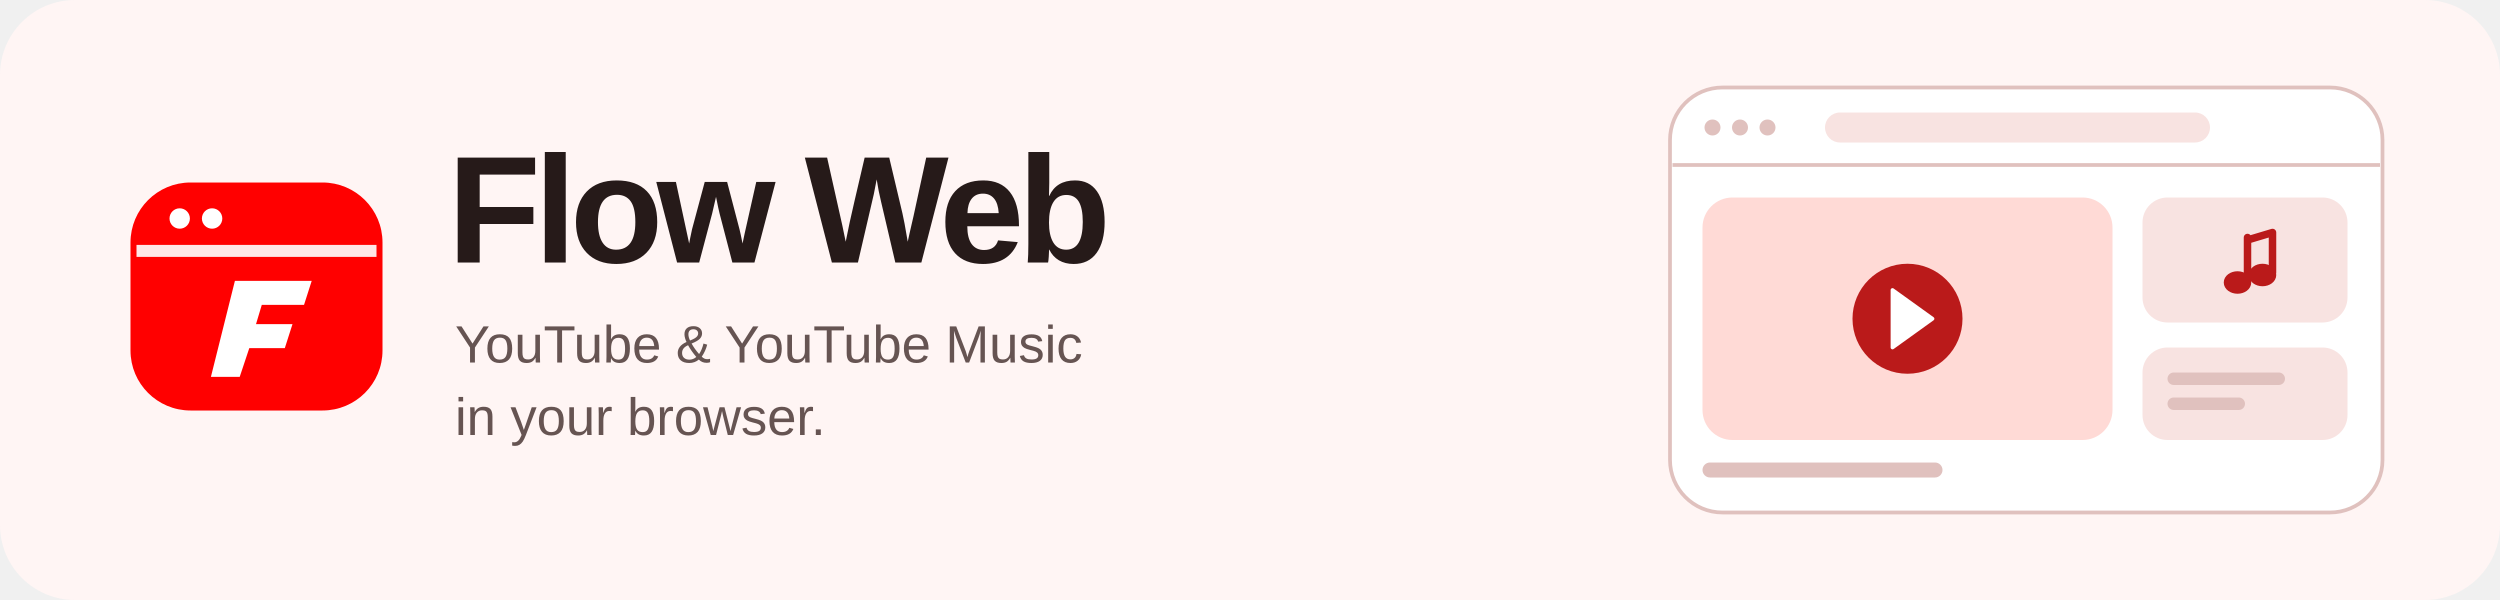
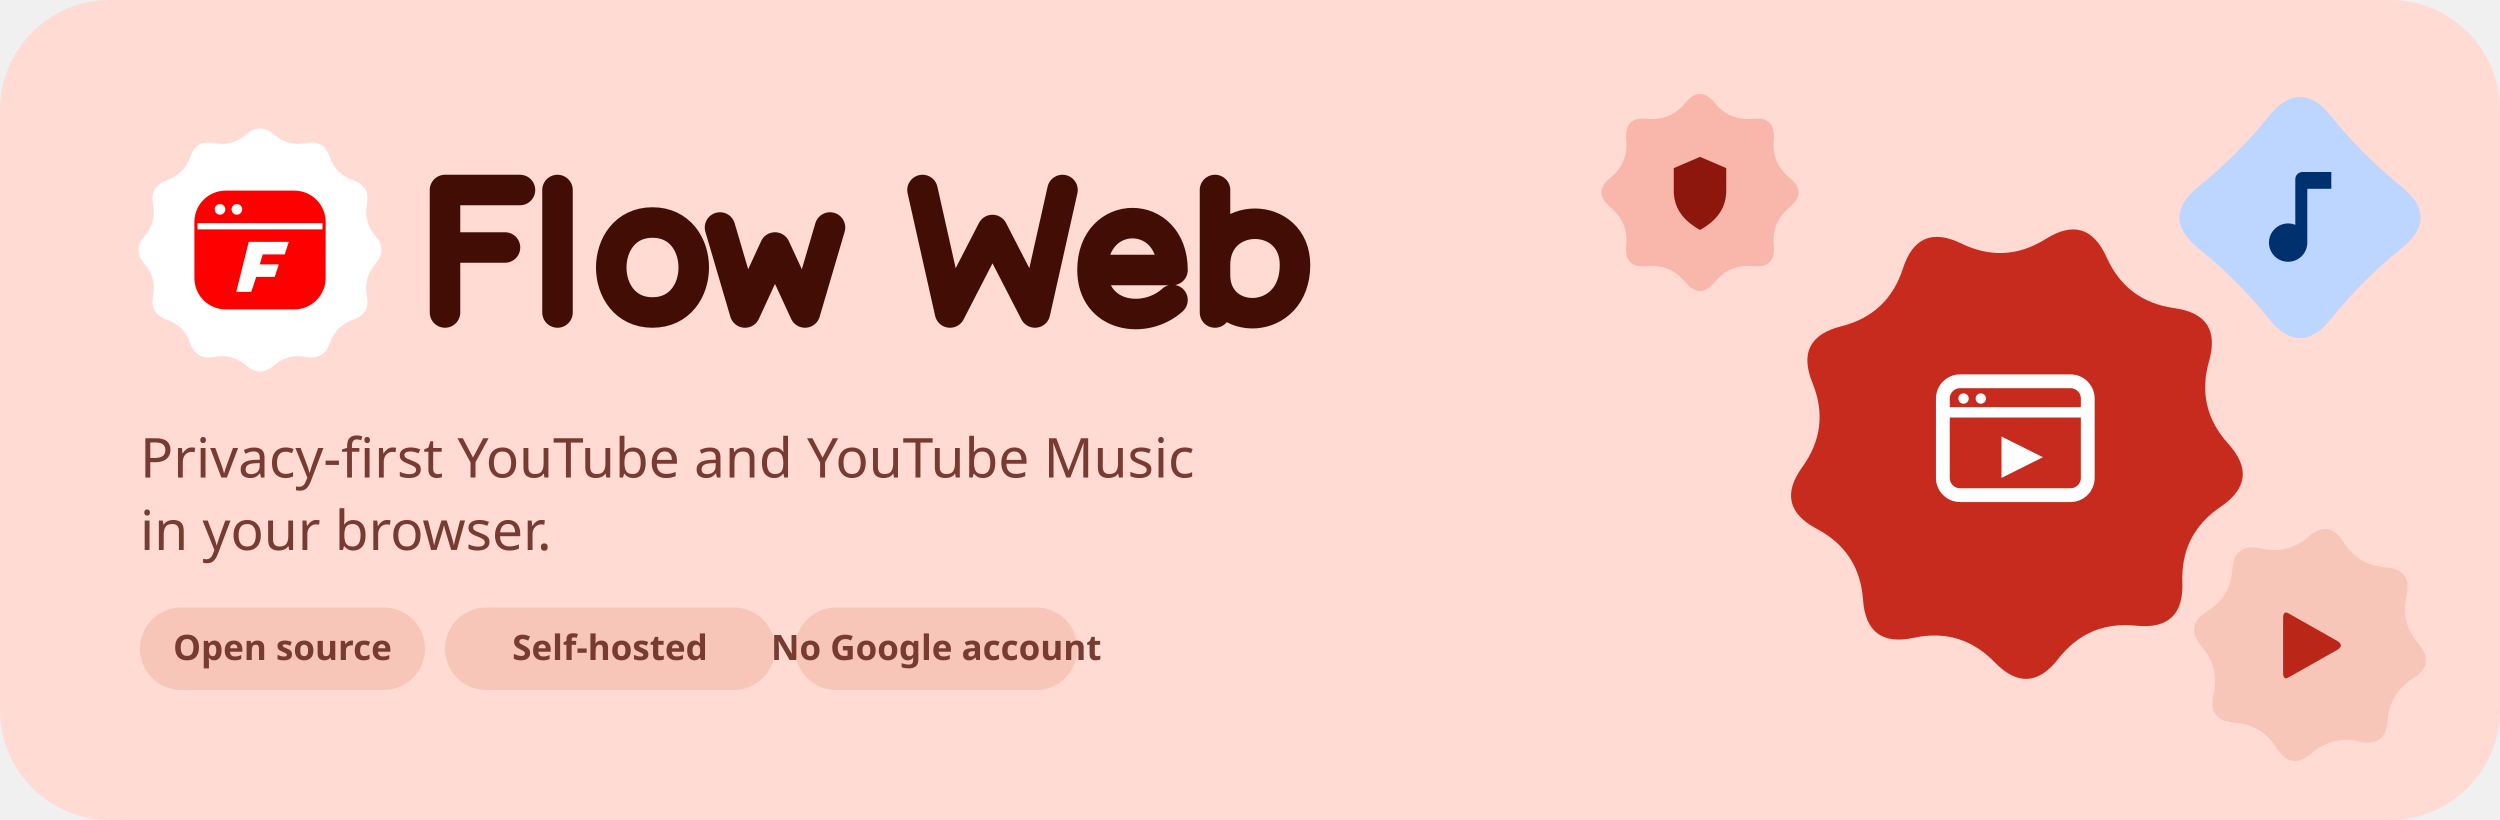
- <svg xmlns="http://www.w3.org/2000/svg" width="1000" height="240" viewBox="0 0 1000 240" role="img">
-   <rect width="1000" height="240" rx="30" fill="#FFF5F4" />
-   <g transform="translate(45 61) scale(4.8)">
+ <svg xmlns="http://www.w3.org/2000/svg" width="1000" height="328" viewBox="0 0 1000 328" role="img">
+   <rect width="1000" height="328" rx="44" fill="#FFDBD3" />
+   <path d="M98.46 53.81 Q104.00 49.00 109.54 53.81 Q115.09 58.62 122.29 57.23 Q129.50 55.83 131.90 62.77 Q134.29 69.71 141.23 72.10 Q148.17 74.50 146.77 81.71 Q145.38 88.91 150.19 94.46 Q155.00 100.00 150.19 105.54 Q145.38 111.09 146.77 118.29 Q148.17 125.50 141.23 127.90 Q134.29 130.29 131.90 137.23 Q129.50 144.17 122.29 142.77 Q115.09 141.38 109.54 146.19 Q104.00 151.00 98.46 146.19 Q92.91 141.38 85.71 142.77 Q78.50 144.17 76.10 137.23 Q73.71 130.29 66.77 127.90 Q59.83 125.50 61.23 118.29 Q62.62 111.09 57.81 105.54 Q53.00 100.00 57.81 94.46 Q62.62 88.91 61.23 81.71 Q59.83 74.50 66.77 72.10 Q73.71 69.71 76.10 62.77 Q78.50 55.83 85.71 57.23 Q92.91 58.62 98.46 53.81Z" fill="#FFFFFF" />
+   <g transform="translate(74 70) scale(2.5)">
    <rect x="1.5" y="2.5" width="21" height="19" rx="5" fill="#FF0000" />
-     <path d="M2 8.2H22" stroke="#FFFFFF" stroke-opacity=".9" stroke-width="1" />
-     <circle cx="5.6" cy="5.5" r=".85" fill="#FFFFFF" />
-     <circle cx="8.3" cy="5.5" r=".85" fill="#FFFFFF" />
-     <path d="M10 7L18 7L17.2 9.5H12.8L12.2 11.5H16L15.2 14H11.5L10.5 17H7.5L10 7Z" transform="translate(2.2 5.1) scale(.8)" fill="#FFFFFF" />
+     <path d="M2 8.2H22" stroke="white" stroke-width="1" />
+     <circle cx="5.6" cy="5.5" r=".85" fill="white" />
+     <circle cx="8.3" cy="5.5" r=".85" fill="white" />
+     <path d="M10 7L18 7L17.2 9.5H12.8L12.2 11.5H16L15.2 14H11.5L10.5 17H7.5L10 7Z" transform="translate(2.2 5.1) scale(.8)" fill="white" />
  </g>
-   <g font-family="Arial, Helvetica, sans-serif">
-     <text x="179" y="105" fill="#261A19" font-weight="700" font-size="61" letter-spacing="-2.6">Flow Web</text>
-     <text x="182" y="145" fill="#665452" font-size="21">YouTube &amp; YouTube Music</text>
-     <text x="182" y="174" fill="#665452" font-size="21">in your browser.</text>
+   <g transform="translate(178 76)" fill="none" stroke="#410D05" stroke-width="12.2" stroke-linecap="round" stroke-linejoin="round">
+     <path d="M0 49V0H30M0 23H24 M45 0V49 M83 13c-22 0-22 36 0 36s22-36 0-36Z M110 15l10 34 12-26 12 26 10-34 M191 0l11 49 17-33 17 33 11-49 M260 32h31c0-25-32-25-32 0 0 19 21 22 32 12 M308 0v49 M308 30c0-22 32-22 32 0 0 25-32 25-32 4" />
  </g>
-   <g transform="translate(668 35)">
-     <rect x="0" y="0" width="285" height="170" rx="21" fill="#FFFFFF" stroke="#E0C1BE" stroke-width="1.5" />
-     <path d="M1 31h283" stroke="#E0C1BE" stroke-width="1.5" />
-     <g fill="#E0C1BE">
-       <circle cx="17" cy="16" r="3.2" />
-       <circle cx="28" cy="16" r="3.2" />
-       <circle cx="39" cy="16" r="3.2" />
-     </g>
-     <rect x="62" y="10" width="154" height="12" rx="6" fill="#F8E3E1" />
-     <rect x="13" y="44" width="164" height="97" rx="12" fill="#FFDAD6" />
-     <circle cx="95" cy="92.5" r="22" fill="#BA1A1A" />
-     <path d="M89 81l16 11.5L89 104z" fill="#FFFFFF" stroke="#FFFFFF" stroke-width="1.5" stroke-linejoin="round" />
-     <rect x="13" y="150" width="96" height="6" rx="3" fill="#E0C1BE" />
-     <rect x="189" y="44" width="82" height="50" rx="10" fill="#F8E3E1" />
-     <g fill="none" stroke="#BA1A1A" stroke-width="3" stroke-linecap="round" stroke-linejoin="round">
-       <path d="M231 60v17m0-16 10-3v16" />
-       <ellipse cx="227" cy="78" rx="4" ry="3" fill="#BA1A1A" />
-       <ellipse cx="237" cy="75" rx="4" ry="3" fill="#BA1A1A" />
-     </g>
-     <rect x="189" y="104" width="82" height="37" rx="10" fill="#F8E3E1" />
-     <rect x="199" y="114" width="47" height="5" rx="2.5" fill="#E0C1BE" />
-     <rect x="199" y="124" width="31" height="5" rx="2.5" fill="#E0C1BE" />
+   <g font-family="Nunito, Arial Rounded MT Bold, system-ui, sans-serif" fill="#773B32" font-size="22" font-weight="500">
+     <text x="56" y="191">Privacy-first YouTube and YouTube Music</text>
+     <text x="56" y="220">in your browser.</text>
+   </g>
+   <rect x="56" y="243" width="114" height="33" rx="16.5" fill="#F8C5B9" />
+   <text x="113" y="264" font-family="Nunito, Arial Rounded MT Bold, system-ui, sans-serif" font-size="14" font-weight="700" fill="#773B32" text-anchor="middle">Open source</text>
+   <rect x="178" y="243" width="132" height="33" rx="16.5" fill="#F8C5B9" />
+   <text x="244" y="264" font-family="Nunito, Arial Rounded MT Bold, system-ui, sans-serif" font-size="14" font-weight="700" fill="#773B32" text-anchor="middle">Self-hosted</text>
+   <rect x="318" y="243" width="113" height="33" rx="16.5" fill="#F8C5B9" />
+   <text x="374.5" y="264" font-family="Nunito, Arial Rounded MT Bold, system-ui, sans-serif" font-size="14" font-weight="700" fill="#773B32" text-anchor="middle">No Google account</text>
+   <path d="M674.08 41.20 Q680.00 34.00 685.92 41.20 Q691.85 48.40 701.13 47.50 Q710.41 46.59 709.50 55.87 Q708.60 65.15 715.80 71.08 Q723.00 77.00 715.80 82.92 Q708.60 88.85 709.50 98.13 Q710.41 107.41 701.13 106.50 Q691.85 105.60 685.92 112.80 Q680.00 120.00 674.08 112.80 Q668.15 105.60 658.87 106.50 Q649.59 107.41 650.50 98.13 Q651.40 88.85 644.20 82.92 Q637.00 77.00 644.20 71.08 Q651.40 65.15 650.50 55.87 Q649.59 46.59 658.87 47.50 Q668.15 48.40 674.08 41.20Z" fill="#F9B6AA" />
+   <g transform="translate(662 59) scale(0.75)" color="#8D170C">
+     <path d="M24 5 38 11v12c0 11-7 17-14 21-7-4-14-10-14-21V11Z" fill="currentColor" />
+   </g>
+   <path d="M891.30 177.50 Q904.29 191.85 888.26 202.71 Q872.23 213.56 872.95 232.91 Q873.68 252.26 854.42 250.27 Q835.16 248.28 823.28 263.57 Q811.40 278.85 797.92 264.95 Q784.45 251.05 765.52 255.12 Q746.59 259.19 745.20 239.88 Q743.82 220.57 726.70 211.53 Q709.59 202.48 720.93 186.80 Q732.28 171.11 724.99 153.18 Q717.69 135.25 736.47 130.53 Q755.24 125.81 761.18 107.38 Q767.12 88.95 784.54 97.41 Q801.95 105.86 818.35 95.56 Q834.74 85.26 842.65 102.93 Q850.56 120.60 869.73 123.25 Q888.91 125.90 883.61 144.52 Q878.31 163.14 891.30 177.50Z" fill="#C72B1D" />
+   <g transform="translate(773 147) scale(1.38)" color="#FFFFFF">
+     <rect x="3" y="4" width="42" height="33" rx="5" fill="none" stroke="currentColor" stroke-width="4" />
+     <path d="M4 13h40" stroke="currentColor" stroke-width="3" />
+     <circle cx="9" cy="9" r="1.5" fill="currentColor" />
+     <circle cx="14" cy="9" r="1.5" fill="currentColor" />
+     <path d="m20 20 12 6-12 6z" fill="currentColor" />
+   </g>
+   <path d="M960.47 74.53 Q976.00 87.00 960.47 99.47 Q944.95 111.95 932.47 127.47 Q920.00 143.00 907.53 127.47 Q895.05 111.95 879.53 99.47 Q864.00 87.00 879.53 74.53 Q895.05 62.05 907.53 46.53 Q920.00 31.00 932.47 46.53 Q944.95 62.05 960.47 74.53Z" fill="#BCD6FF" />
+   <g transform="translate(897 64) scale(0.96)" color="#00316E">
+     <path d="M27 8v26a8 8 0 1 1-5-7V8a3 3 0 0 1 3-3h12v7H27Z" fill="currentColor" />
+   </g>
+   <path d="M967.28 257.34 Q974.43 265.62 965.15 271.42 Q955.88 277.23 955.07 288.14 Q954.27 299.05 943.61 296.59 Q932.95 294.14 924.66 301.28 Q916.38 308.43 910.58 299.15 Q904.77 289.88 893.86 289.07 Q882.95 288.27 885.41 277.61 Q887.86 266.95 880.72 258.66 Q873.57 250.38 882.85 244.58 Q892.12 238.77 892.93 227.86 Q893.73 216.95 904.39 219.41 Q915.05 221.86 923.34 214.72 Q931.62 207.57 937.42 216.85 Q943.23 226.12 954.14 226.93 Q965.05 227.73 962.59 238.39 Q960.14 249.05 967.28 257.34Z" fill="#F8C5B9" />
+   <g transform="translate(904 238) scale(0.84)" color="#BA2618">
+     <path d="M14 9q-3-2-3 2v26q0 4 3 2l23-13q3-2 0-4Z" fill="currentColor" />
  </g>
</svg>
